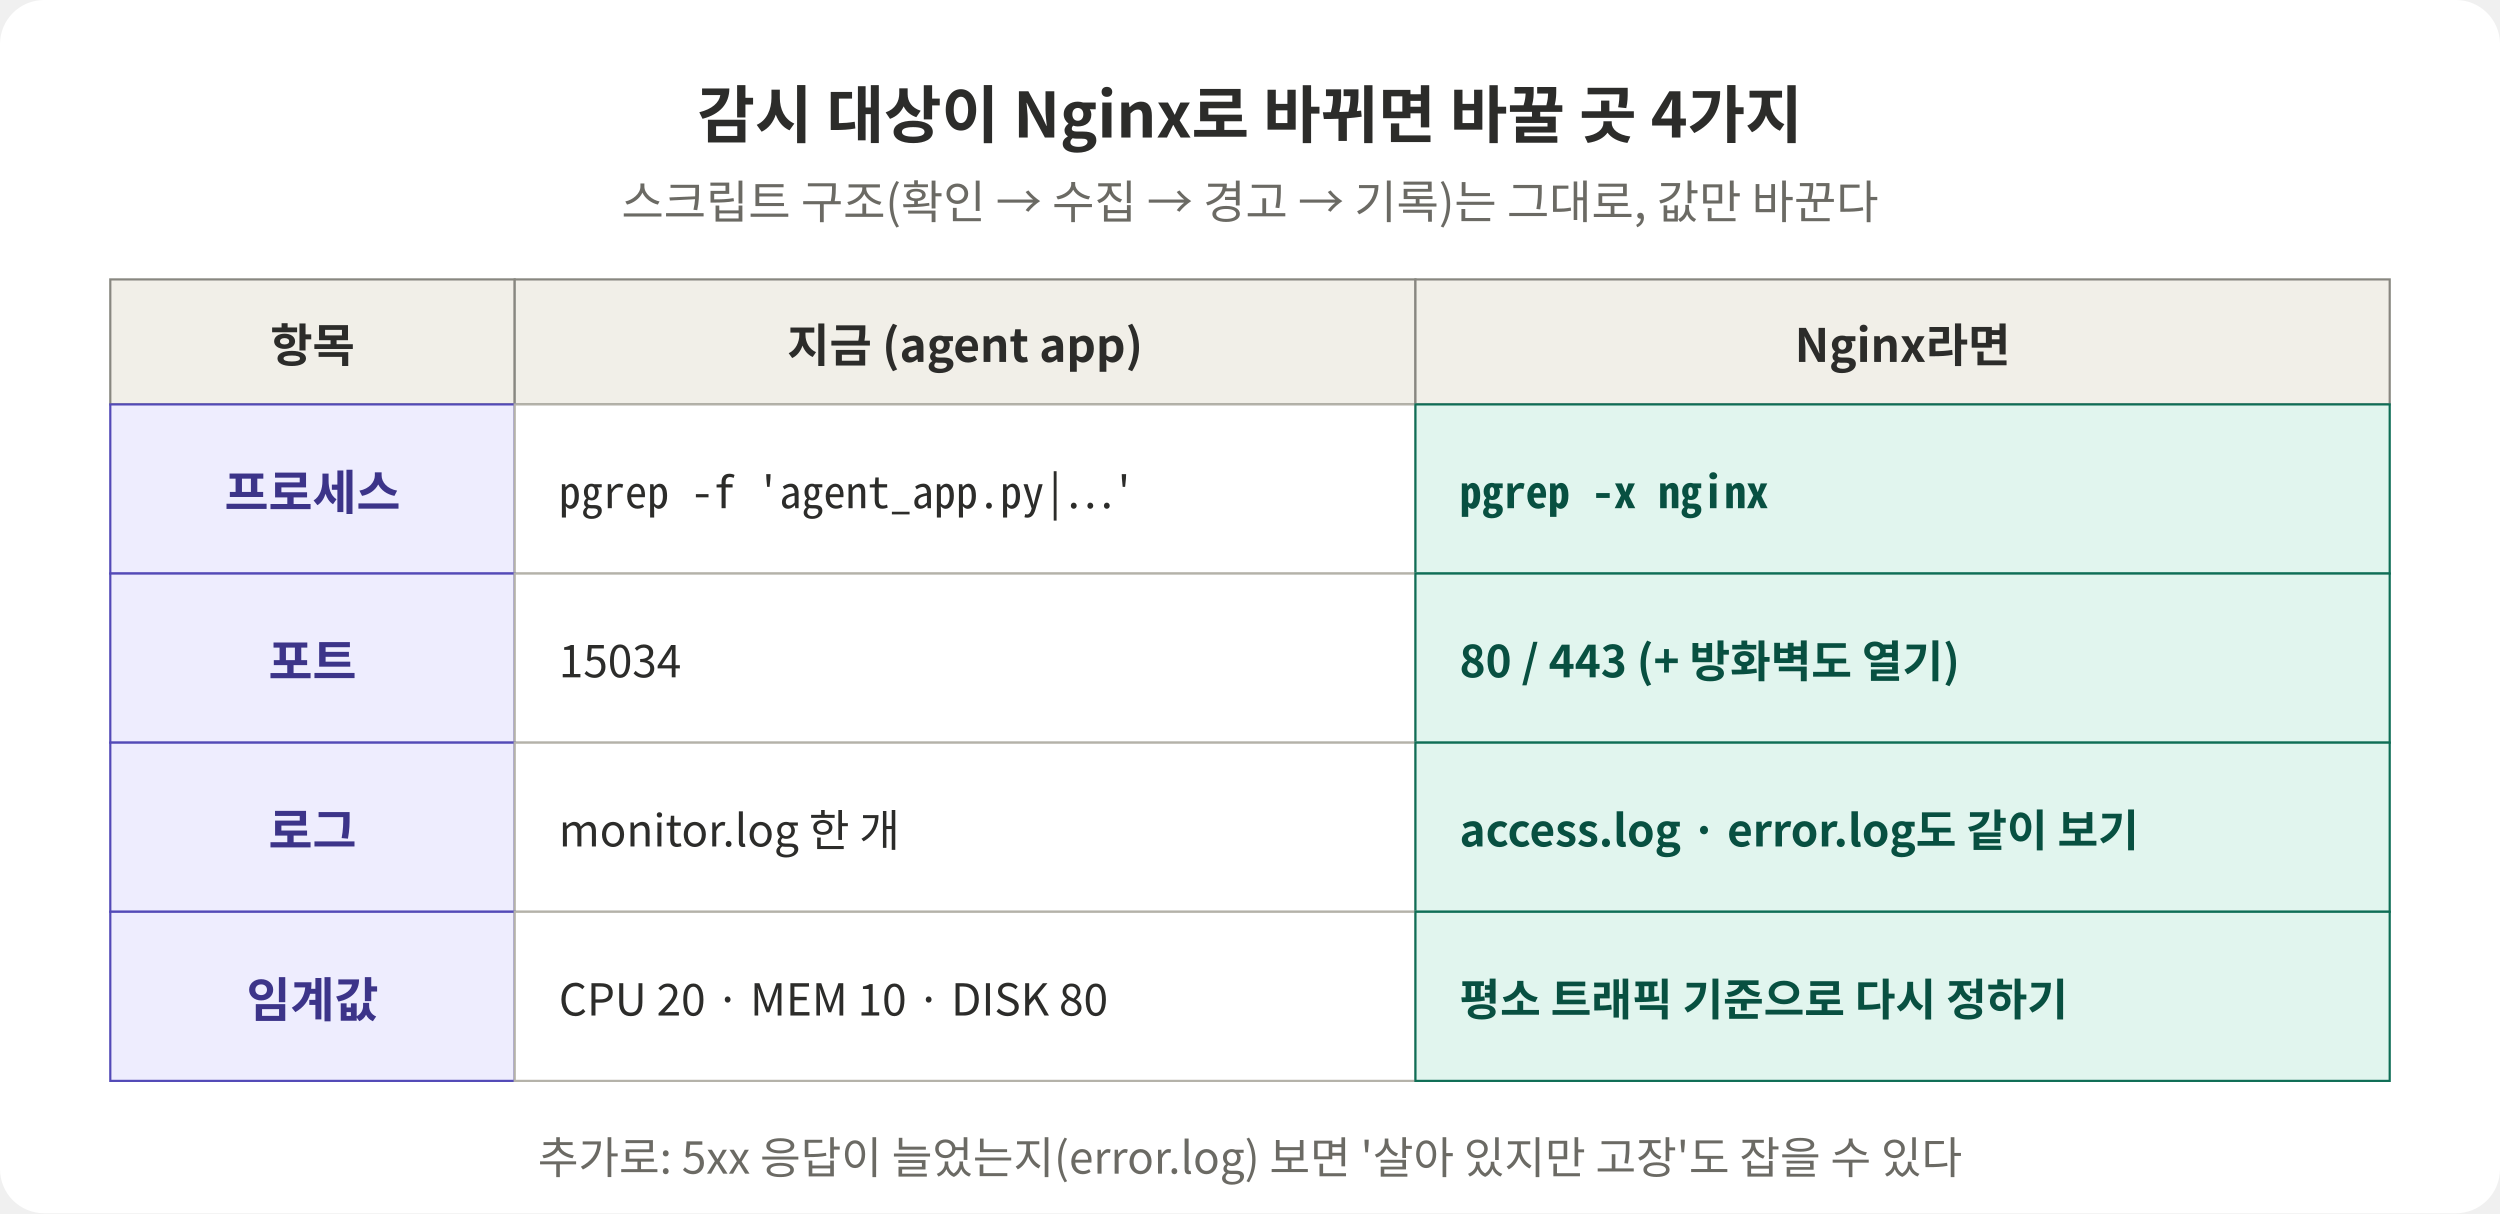
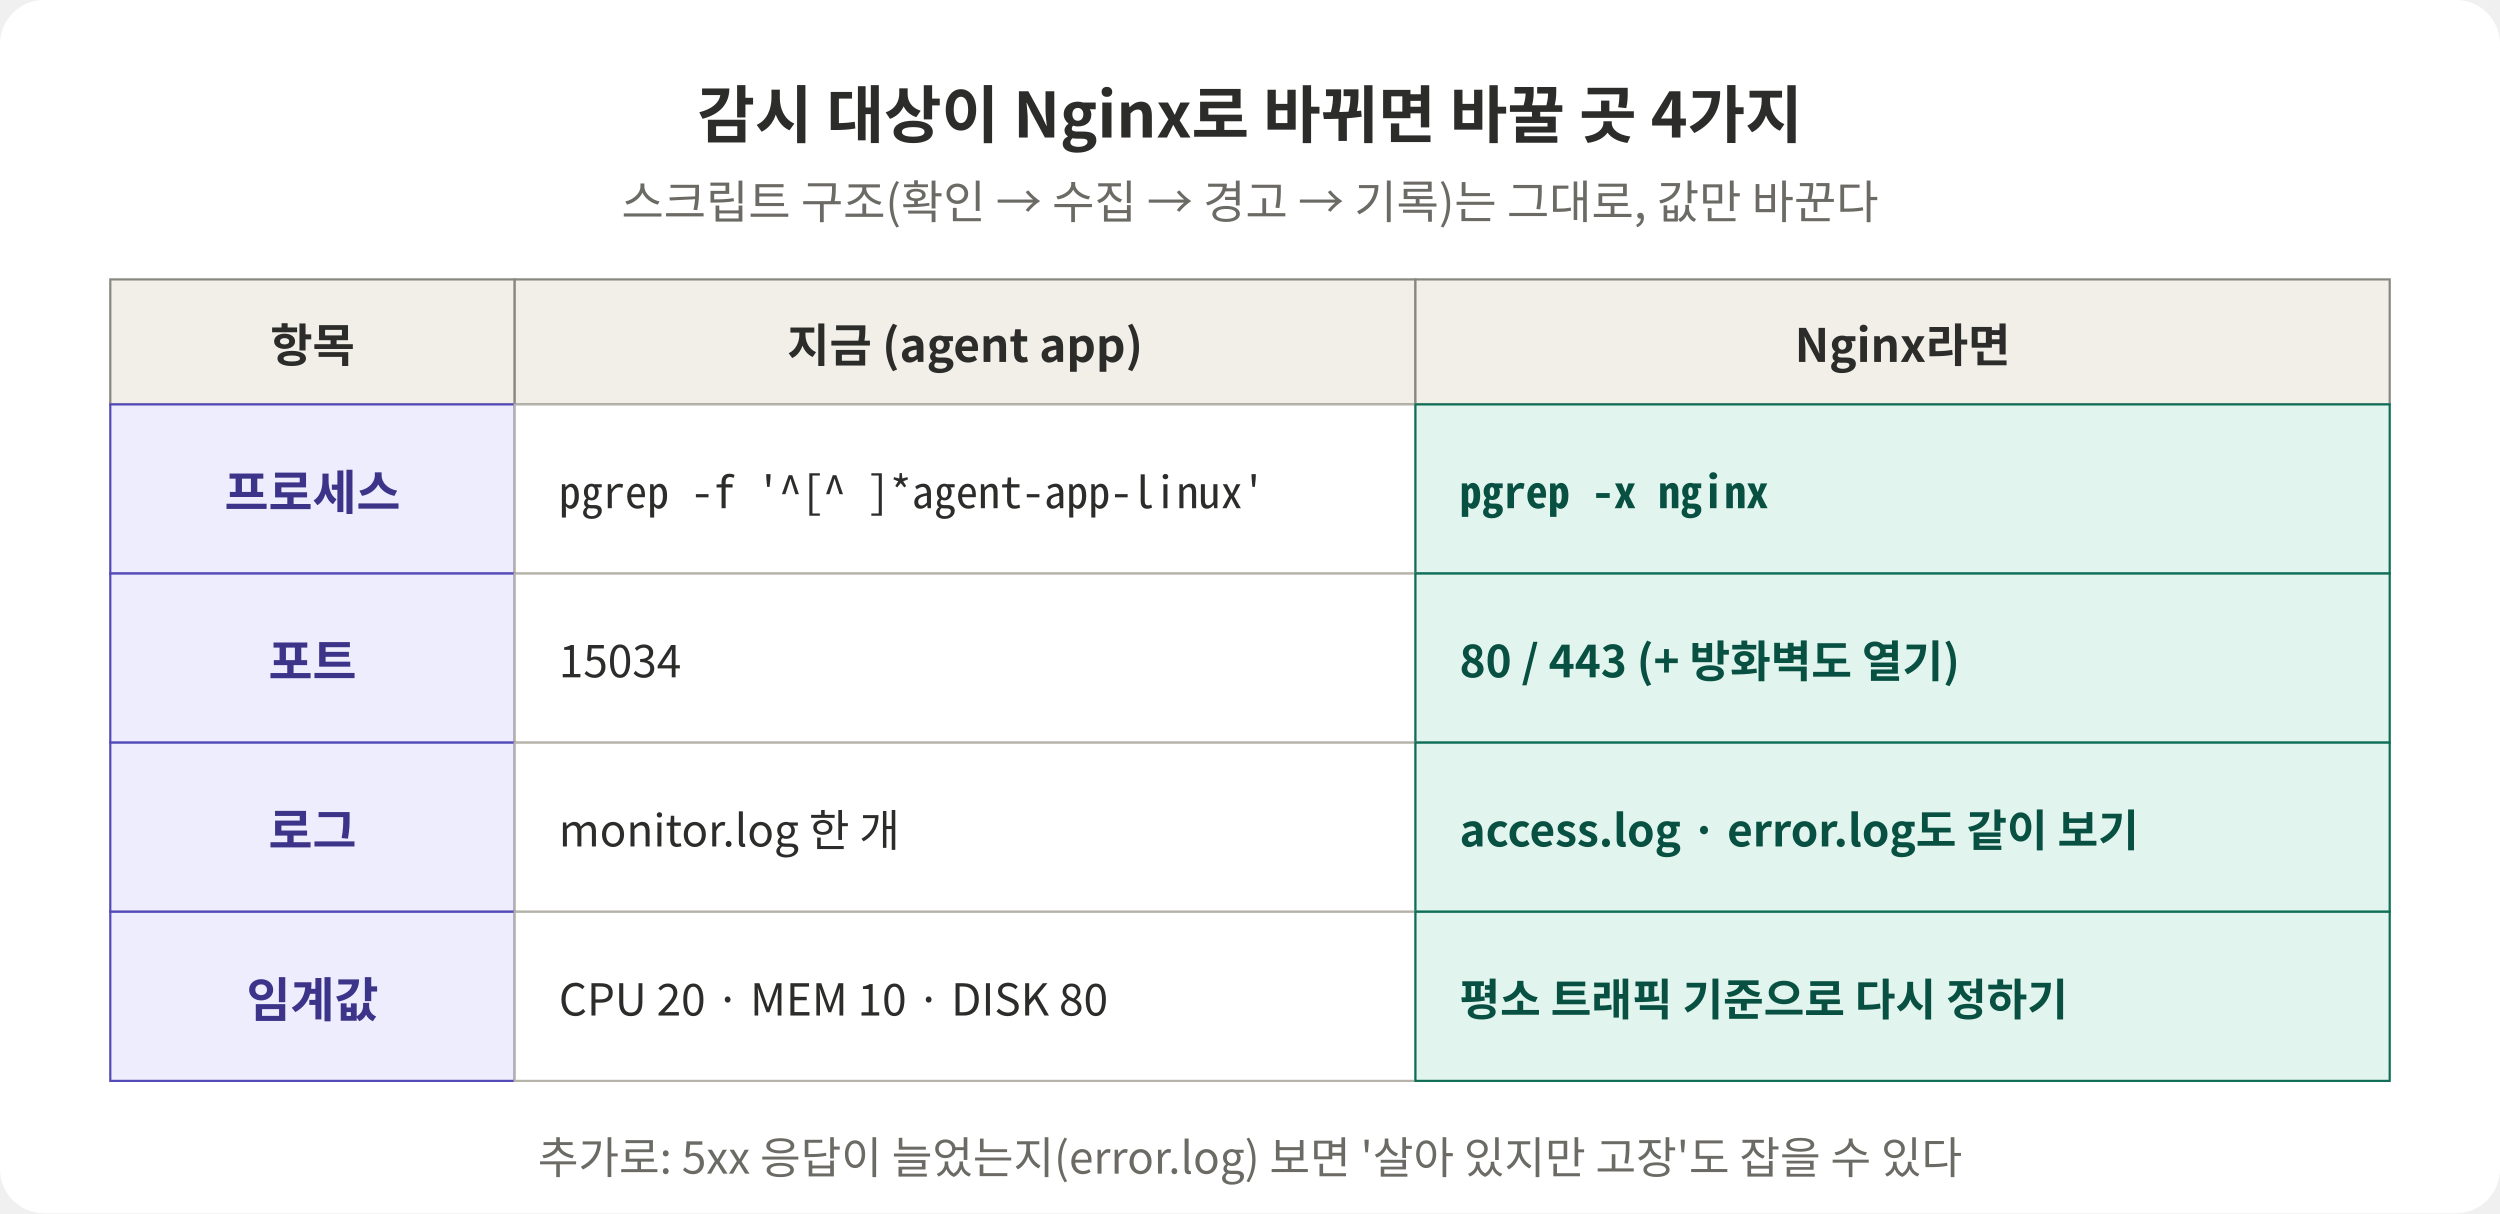
<svg xmlns="http://www.w3.org/2000/svg" width="680" height="330" viewBox="0 0 680 330" font-family="-apple-system, 'Apple SD Gothic Neo', 'Malgun Gothic', 'Noto Sans KR', 'Noto Sans CJK KR', sans-serif" role="img">
  <rect width="680" height="330" fill="#FFFFFF" rx="12" />
  <text x="340.0" y="30" text-anchor="middle" dominant-baseline="central" font-size="17" font-weight="700" fill="#2C2C2A">감시 대상이 Nginx로 바뀌면 바꿀 곳 4가지</text>
  <text x="340.0" y="54" text-anchor="middle" dominant-baseline="central" font-size="12.5" font-weight="400" fill="#6B6A64">스크립트 구조(확인 → 수집 → 경고 → 기록)는 그대로, 값만 바꾼다</text>
  <rect x="30" y="76" width="110" height="34" rx="0" fill="#F1EFE8" stroke="#888780" stroke-width="0.6" />
  <text x="85.0" y="93" text-anchor="middle" dominant-baseline="central" font-size="12.5" font-weight="700" fill="#2C2C2A">항목</text>
  <rect x="140" y="76" width="245" height="34" rx="0" fill="#F1EFE8" stroke="#888780" stroke-width="0.6" />
  <text x="262.5" y="93" text-anchor="middle" dominant-baseline="central" font-size="12.5" font-weight="700" fill="#2C2C2A">지금 (agent app)</text>
  <rect x="385" y="76" width="265" height="34" rx="0" fill="#F1EFE8" stroke="#888780" stroke-width="0.6" />
  <text x="517.5" y="93" text-anchor="middle" dominant-baseline="central" font-size="12.5" font-weight="700" fill="#2C2C2A">Nginx라면</text>
  <rect x="30" y="110" width="110" height="46" rx="0" fill="#EEEDFE" stroke="#534AB7" stroke-width="0.6" />
  <text x="85" y="133" text-anchor="middle" dominant-baseline="central" font-size="13" font-weight="700" fill="#3C3489">프로세스</text>
  <rect x="140" y="110" width="245" height="46" rx="0" fill="#FFFFFF" stroke="#B4B2A9" stroke-width="0.6" />
-   <text x="152" y="133" text-anchor="start" dominant-baseline="central" font-size="12" font-weight="400" fill="#2C2C2A" font-family="'SFMono-Regular', Menlo, Consolas, 'Noto Sans Mono CJK KR', 'Noto Sans CJK KR', monospace">pgrep -f 'agent_app.py|…'</text>
+   <text x="152" y="133" text-anchor="start" dominant-baseline="central" font-size="12" font-weight="400" fill="#2C2C2A" font-family="'SFMono-Regular', Menlo, Consolas, 'Noto Sans Mono CJK KR', 'Noto Sans CJK KR', monospace">pgrep -f '^[^ ]*agent-app-linux'</text>
  <rect x="385" y="110" width="265" height="46" rx="0" fill="#E1F5EE" stroke="#0F6E56" stroke-width="0.6" />
  <text x="397" y="133" text-anchor="start" dominant-baseline="central" font-size="12" font-weight="600" fill="#085041" font-family="'SFMono-Regular', Menlo, Consolas, 'Noto Sans Mono CJK KR', 'Noto Sans CJK KR', monospace">pgrep -x nginx</text>
  <rect x="30" y="156" width="110" height="46" rx="0" fill="#EEEDFE" stroke="#534AB7" stroke-width="0.6" />
  <text x="85" y="179" text-anchor="middle" dominant-baseline="central" font-size="13" font-weight="700" fill="#3C3489">포트</text>
  <rect x="140" y="156" width="245" height="46" rx="0" fill="#FFFFFF" stroke="#B4B2A9" stroke-width="0.6" />
  <text x="152" y="179" text-anchor="start" dominant-baseline="central" font-size="12" font-weight="400" fill="#2C2C2A">15034</text>
  <rect x="385" y="156" width="265" height="46" rx="0" fill="#E1F5EE" stroke="#0F6E56" stroke-width="0.6" />
  <text x="397" y="179" text-anchor="start" dominant-baseline="central" font-size="12" font-weight="600" fill="#085041">80 / 443  (+ 방화벽도 열기)</text>
  <rect x="30" y="202" width="110" height="46" rx="0" fill="#EEEDFE" stroke="#534AB7" stroke-width="0.6" />
  <text x="85" y="225" text-anchor="middle" dominant-baseline="central" font-size="13" font-weight="700" fill="#3C3489">로그</text>
  <rect x="140" y="202" width="245" height="46" rx="0" fill="#FFFFFF" stroke="#B4B2A9" stroke-width="0.6" />
  <text x="152" y="225" text-anchor="start" dominant-baseline="central" font-size="12" font-weight="400" fill="#2C2C2A">monitor.log 한 개</text>
  <rect x="385" y="202" width="265" height="46" rx="0" fill="#E1F5EE" stroke="#0F6E56" stroke-width="0.6" />
  <text x="397" y="225" text-anchor="start" dominant-baseline="central" font-size="12" font-weight="600" fill="#085041">access.log · error.log도 같이 보기</text>
  <rect x="30" y="248" width="110" height="46" rx="0" fill="#EEEDFE" stroke="#534AB7" stroke-width="0.6" />
  <text x="85" y="271" text-anchor="middle" dominant-baseline="central" font-size="13" font-weight="700" fill="#3C3489">임계값</text>
  <rect x="140" y="248" width="245" height="46" rx="0" fill="#FFFFFF" stroke="#B4B2A9" stroke-width="0.6" />
  <text x="152" y="271" text-anchor="start" dominant-baseline="central" font-size="12" font-weight="400" fill="#2C2C2A">CPU 20 · MEM 10 · DISK 80</text>
  <rect x="385" y="248" width="265" height="46" rx="0" fill="#E1F5EE" stroke="#0F6E56" stroke-width="0.6" />
  <text x="397" y="271" text-anchor="start" dominant-baseline="central" font-size="12" font-weight="600" fill="#085041">평소 트래픽 기준으로 다시 정하기</text>
  <text x="340" y="314" text-anchor="middle" dominant-baseline="central" font-size="12" font-weight="400" fill="#6B6A64">추가로: 5xx 응답이 늘었는지(error.log) 보면 '살아 있지만 고장'도 잡을 수 있다</text>
</svg>
